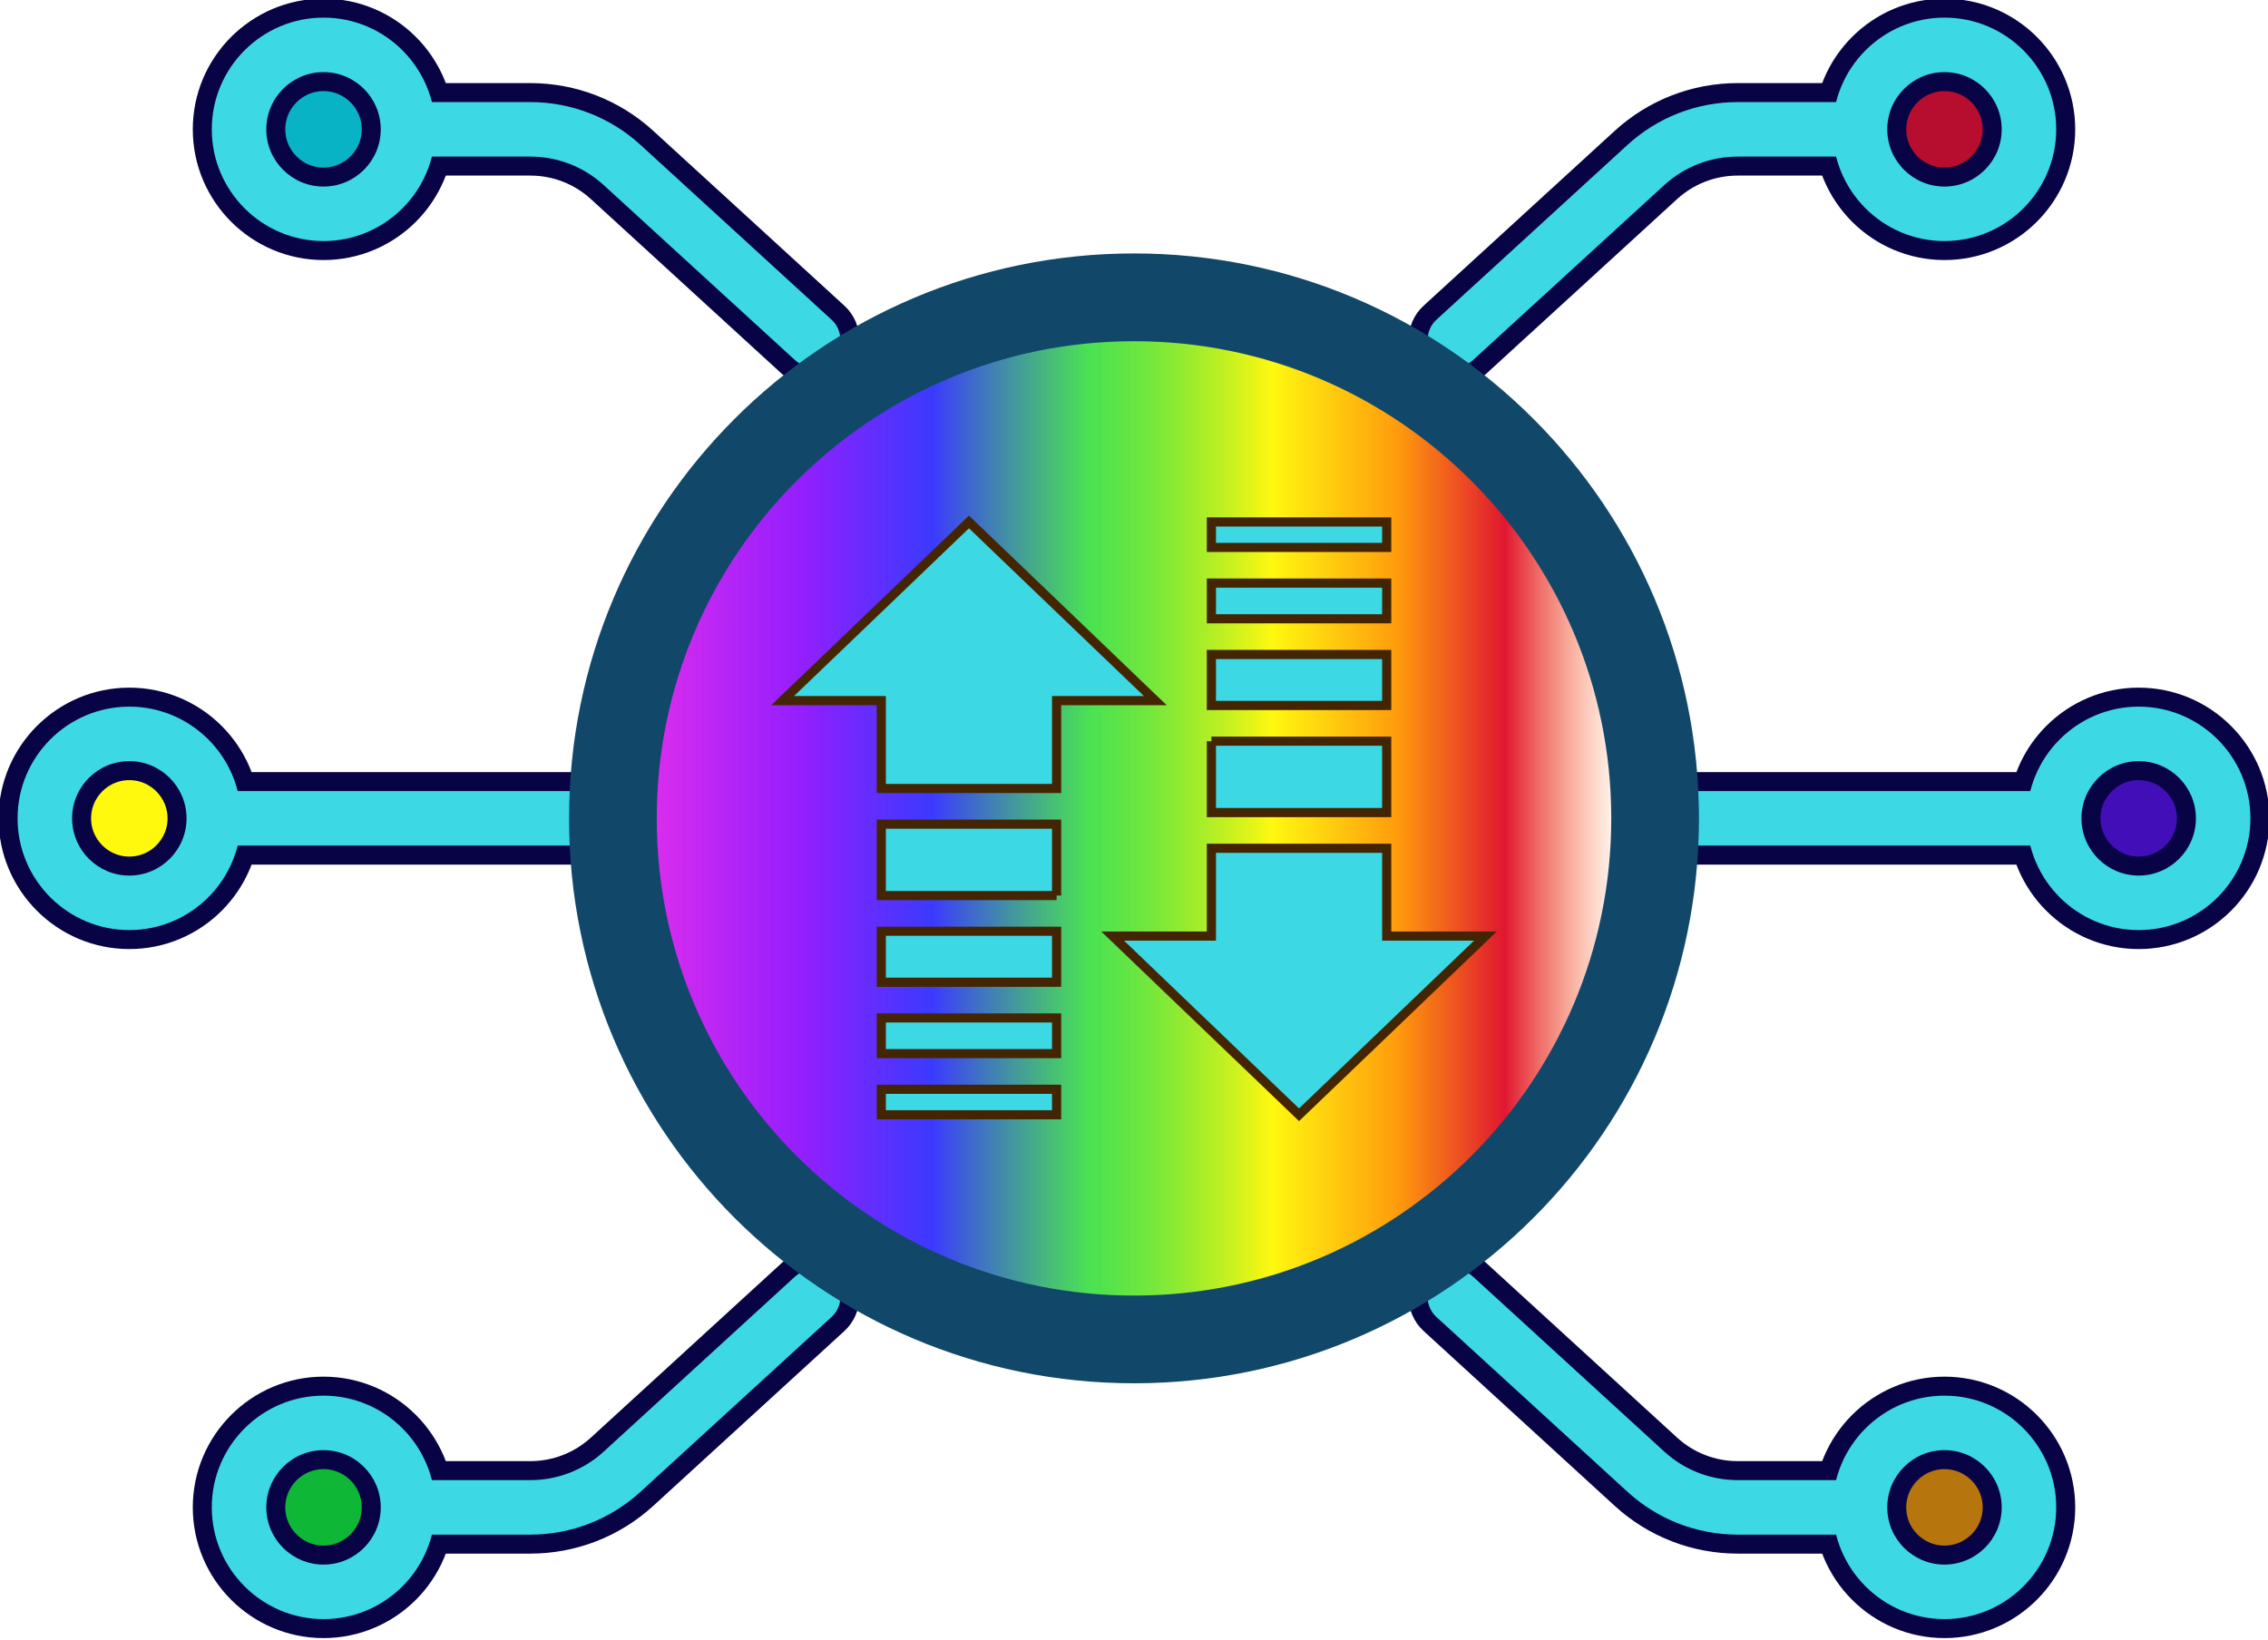
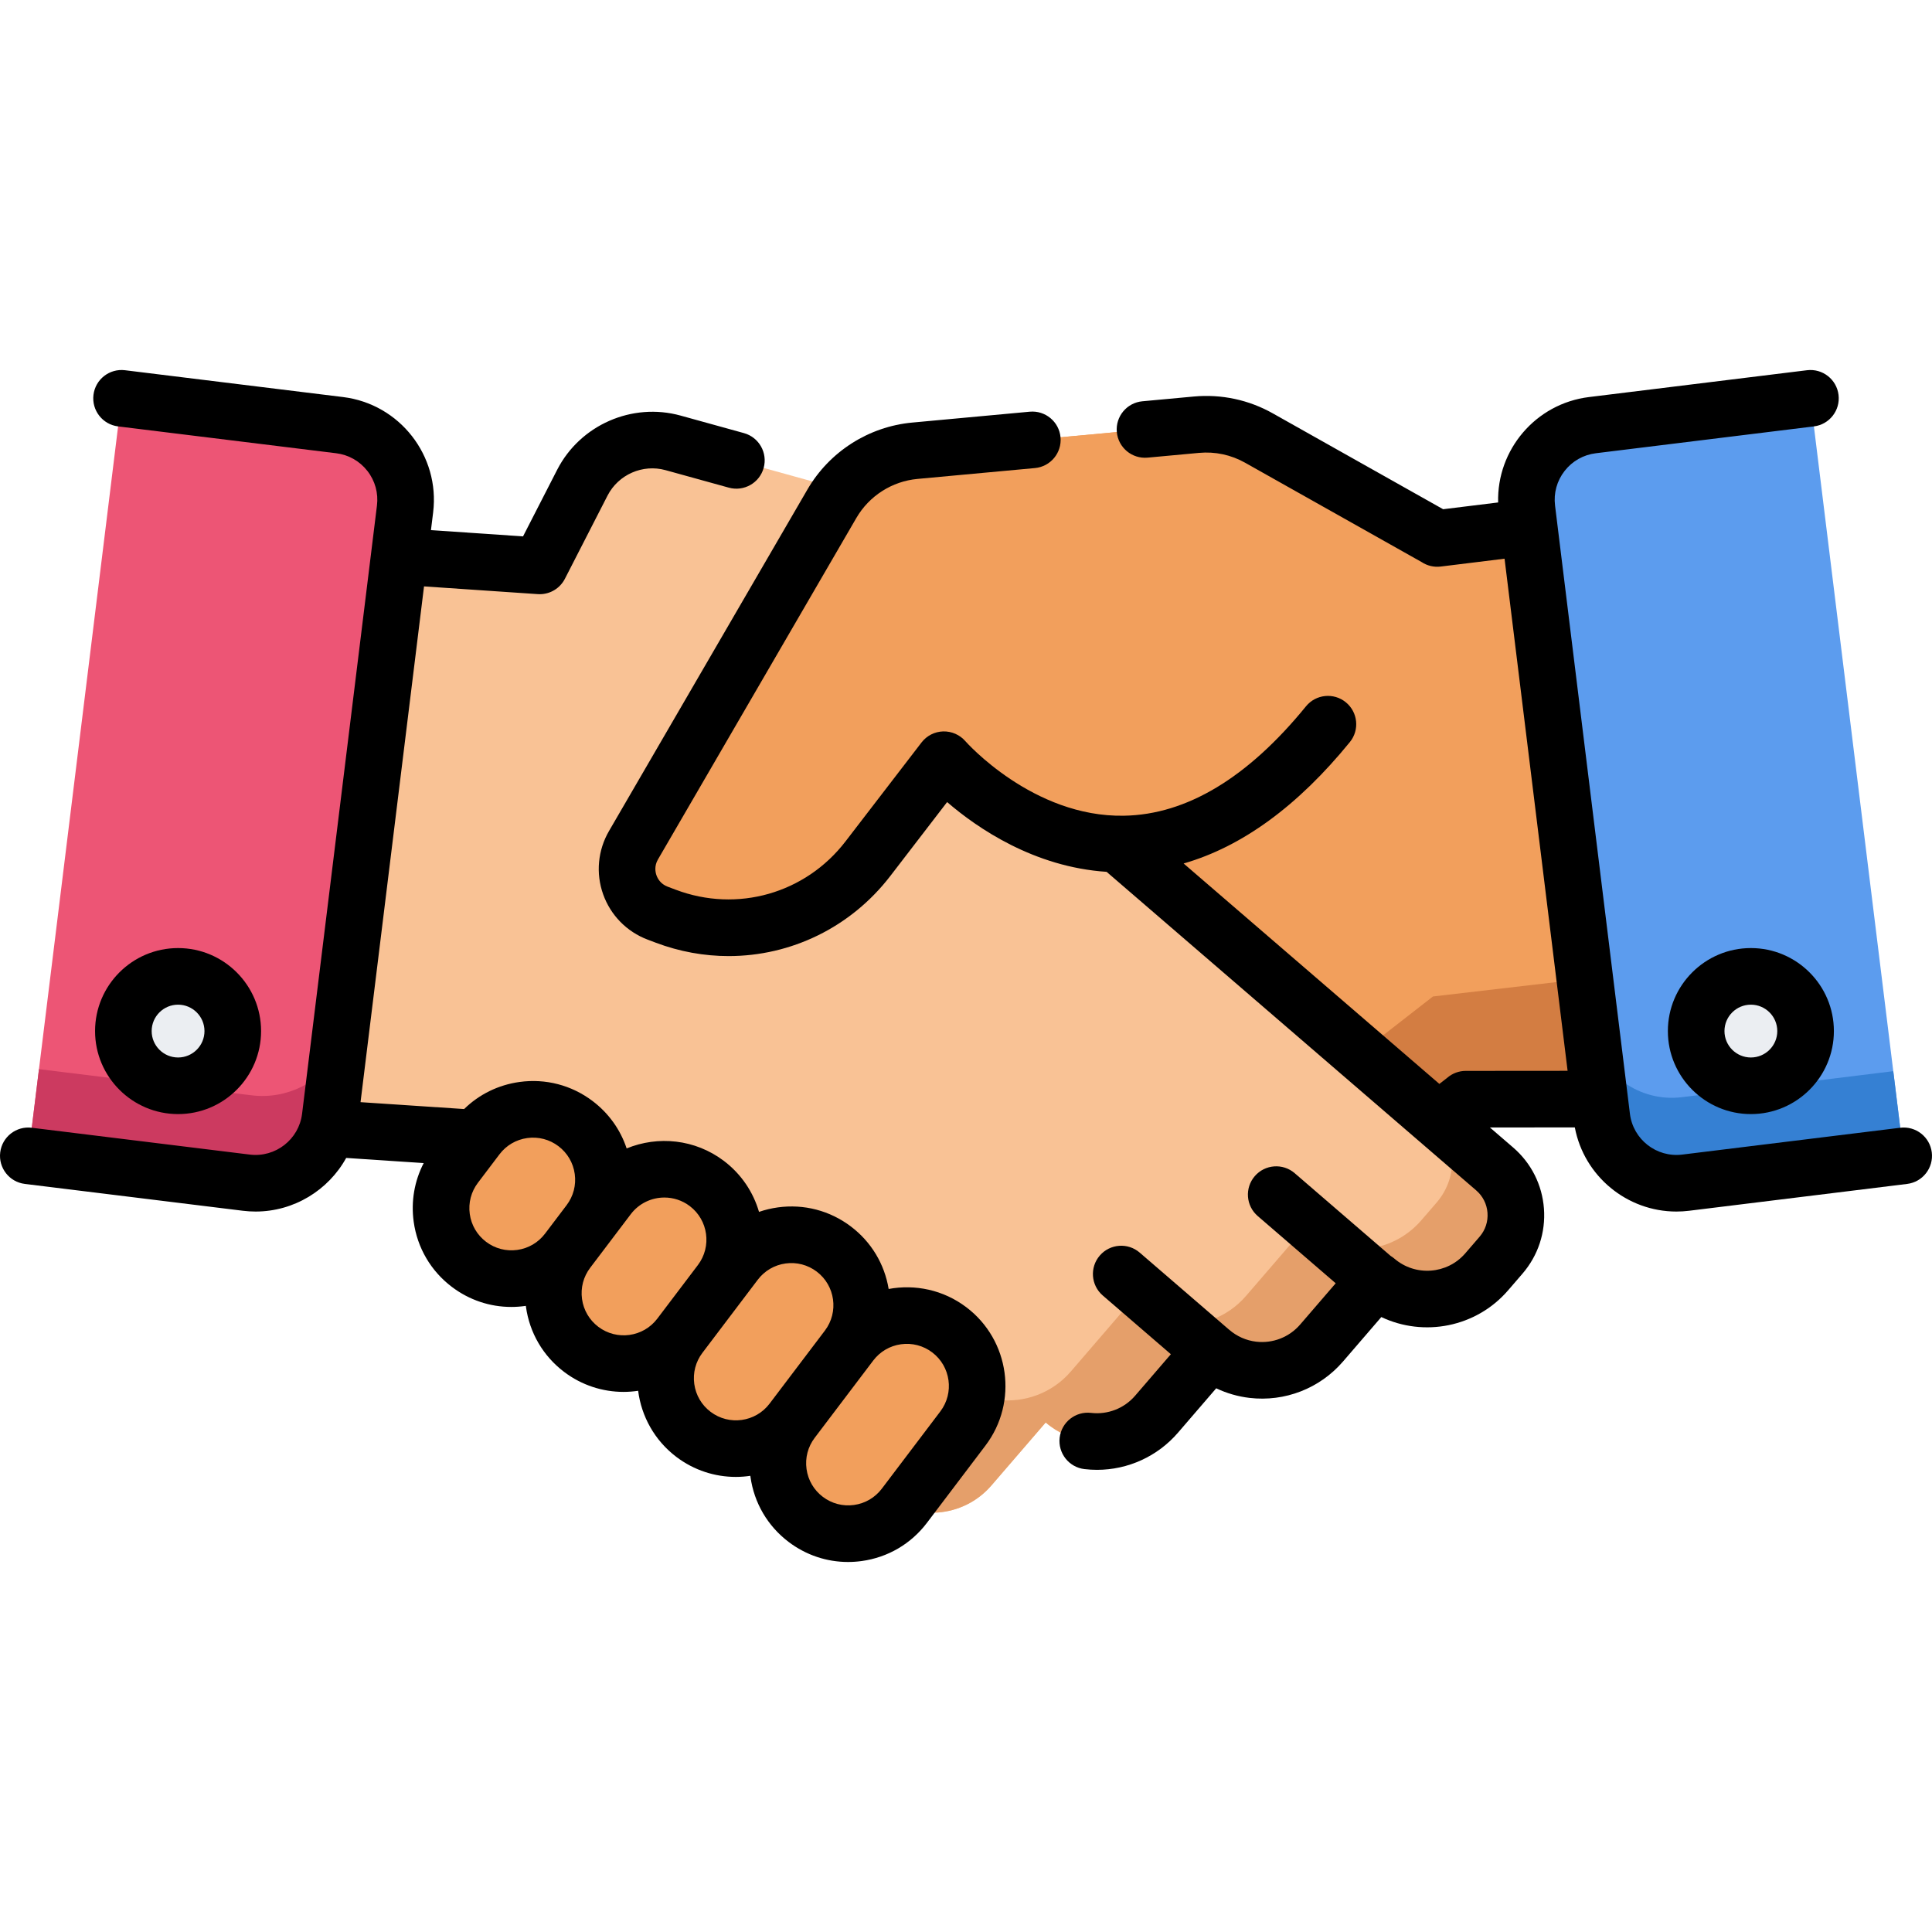
- <svg xmlns="http://www.w3.org/2000/svg" version="1.1" viewBox="365 580 1770 1280">
-   <defs>
-     <linearGradient id="rainbow">
-       <stop style="stop-color:#e72fec;stop-opacity:1" offset="0" id="stop2562" />
-       <stop style="stop-color:#8704fd;stop-opacity:0.894" offset="0.173" id="stop3175" />
-       <stop style="stop-color:#1614fe;stop-opacity:0.839" offset="0.304" id="stop2796" />
-       <stop style="stop-color:#00d60a;stop-opacity:0.706" offset="0.464" id="stop2798" />
-       <stop style="stop-color:#fff810;stop-opacity:1" offset="0.647" id="stop2864" />
-       <stop style="stop-color:#ff9c0a;stop-opacity:0.992" offset="0.772" id="stop2930" />
-       <stop style="stop-color:#e01730;stop-opacity:1" offset="0.882" id="stop2996" />
-       <stop style="stop-color:#fe6816;stop-opacity:0" offset="1" id="stop2564" />
-     </linearGradient>
-   </defs>
-   <g id="g8">
-     <circle style="fill:url(#rainbow);stroke:#FEF3E7;stroke-width:5;stroke-linejoin:round" id="center-fill" cx="1244" cy="1220" r="384.017">
-       <animateTransform attributeName="transform" attributeType="XML" type="rotate" values="0 1244 1220; 360 1244 1220" begin="click" dur="2.5s" repeatCount="indefinite" fill="freeze" />
-     </circle>
-     <circle style="fill:#0eb736;fill-opacity:1;stroke:#fef3e7;stroke-width:5.179;stroke-linejoin:round" id="path1812" cx="617.169" cy="-1755.726" r="61.738" transform="scale(1,-1)" />
-     <circle style="fill:#b7750e;fill-opacity:1;stroke:#fef3e7;stroke-width:5.179;stroke-linejoin:round" id="path1812-6" cx="1887.711" cy="-1756.434" r="61.738" transform="scale(1,-1)" />
-     <circle style="fill:#420eb7;fill-opacity:1;stroke:#fef3e7;stroke-width:5.179;stroke-linejoin:round" id="path1812-1" cx="2032.936" cy="-1222.304" r="61.738" transform="scale(1,-1)" />
-     <circle style="fill:#b70e2f;fill-opacity:1;stroke:#fef3e7;stroke-width:5.179;stroke-linejoin:round" id="path1812-15" cx="1882.45" cy="-681.114" r="61.738" transform="scale(1,-1)" />
-     <circle style="fill:#fff90d;fill-opacity:1;stroke:#fef3e7;stroke-width:5.179;stroke-linejoin:round" id="path1812-9" cx="465.301" cy="-1219.676" r="61.738" transform="scale(1,-1)" />
-     <circle style="fill:#08b3c5;fill-opacity:1;stroke:#fef3e7;stroke-width:5.179;stroke-linejoin:round" id="path1812-9-5" cx="625.078" cy="-674.719" r="61.738" transform="scale(1,-1)" />
-     <g id="g10" transform="scale(0.1)">
-       <g id="g3504-7" style="stroke:#080344;stroke-width:296.497;stroke-miterlimit:4;stroke-dasharray:none;stroke-opacity:1">
-         <path d="m 14791.5,8452.1 c 0,51.2 18.4,102.7 55.8,143.5 79.3,86.6 213.8,92.6 300.4,13.3 l 1490.4,-1364 c 157,-143.6 360.7,-222.7 573.6,-222.7 h 809.4 c 117.5,0 212.7,-95.3 212.7,-212.7 0,-117.4 -95.2,-212.7 -212.7,-212.7 h -809.4 c -319.4,0 -625.1,118.8 -860.6,334.4 l -1490.5,1364 c -45.9,41.9 -69.1,99.3 -69.1,156.9" style="fill:#3cd9e5;fill-opacity:1;fill-rule:nonzero;stroke:#080344;stroke-width:296.497;stroke-miterlimit:4;stroke-dasharray:none;stroke-opacity:1" id="path16-8" />
-         <path d="m 19271.8,6809.5 c 0,246.3 -200.4,446.7 -446.7,446.7 -246.2,0 -446.6,-200.4 -446.6,-446.7 0,-246.3 200.4,-446.6 446.6,-446.6 246.3,0 446.7,200.3 446.7,446.6 z m -1318.7,0 c 0,480.9 391.2,872 872,872 480.9,0 872.1,-391.1 872.1,-872 0,-480.8 -391.2,-872 -872.1,-872 -480.8,0 -872,391.2 -872,872" style="fill:#3cd9e5;fill-opacity:1;fill-rule:nonzero;stroke:#080344;stroke-width:296.497;stroke-miterlimit:4;stroke-dasharray:none;stroke-opacity:1" id="path18-5" />
+ <svg xmlns="http://www.w3.org/2000/svg" version="1.1" id="Capa_1" x="0px" y="0px" viewBox="0 0 512.002 512.002" style="enable-background:new 0 0 512.002 512.002;" xml:space="preserve" width="512" height="512">
+   <g>
+     <g>
+       <g>
+         <path style="fill:#F29F5C;" d="M418.258,245.351l-13.006-105.653l-24.372,3l0.01-0.017l-47.25-26.591     c-5.04-2.836-10.824-4.07-16.583-3.538l-74.606,6.9c-9.171,0.848-17.366,6.081-21.993,14.045l-52.584,90.508     c-3.883,6.683-0.835,15.254,6.396,17.985l2.151,0.812c4.138,1.563,8.391,2.468,12.642,2.822l-6.663,5.803l-13.33,11.614     l-37.913,32.34c-6.749,5.879-7.45,16.109-1.571,22.858l3.846,4.405c7.55,8.658,20.691,9.557,29.365,2.005l14.49,16.62     c4.711,5.41,11.613,7.803,18.244,6.987c3.985-0.49,7.873-2.142,11.12-4.982l14.474,16.621c4.728,5.424,11.629,7.801,18.26,6.985     c3.985-0.491,7.874-2.127,11.122-4.966l7.866,6.798c7.552,8.673,20.708,9.57,29.382,2.018l10.693-9.329l89.896-70.012     l0.097-0.089l35.468-0.035L418.258,245.351z" />
+         <path style="fill:#D37D42;" d="M379.731,264.081l-0.097,0.089l-89.896,70.012l-10.693,9.329     c-8.673,7.552-21.83,6.655-29.382-2.018l-7.866-6.798c-3.248,2.839-7.138,4.476-11.122,4.966     c-6.631,0.816-13.531-1.561-18.26-6.985l-14.474-16.621c-3.248,2.839-7.136,4.491-11.12,4.982     c-6.631,0.816-13.533-1.576-18.244-6.987l-14.49-16.62c-7.426,6.466-18.118,6.718-25.781,1.227     c-3.93,5.926-3.616,13.958,1.283,19.582l3.846,4.405c7.55,8.658,20.691,9.557,29.365,2.005l14.49,16.62     c4.711,5.41,11.613,7.803,18.244,6.987c3.985-0.49,7.872-2.142,11.12-4.982l14.474,16.622c4.728,5.424,11.629,7.801,18.26,6.985     c3.985-0.491,7.874-2.127,11.122-4.966l7.866,6.798c7.552,8.673,20.708,9.57,29.382,2.018l10.693-9.329l89.896-70.012     l0.097-0.089l35.468-0.035l-3.924-31.876L379.731,264.081z" />
      </g>
-       <g id="g3508-7" style="stroke:#080344;stroke-width:296.497;stroke-miterlimit:4;stroke-dasharray:none;stroke-opacity:1">
-         <path d="m 16488.6,12187.5 c 0,117.5 95.2,212.7 212.7,212.7 h 2835.5 c 117.4,0 212.7,-95.2 212.7,-212.7 0,-117.5 -95.3,-212.7 -212.7,-212.7 h -2835.5 c -117.5,0 -212.7,95.2 -212.7,212.7" style="fill:#3cd9e5;fill-opacity:1;fill-rule:nonzero;stroke:#080344;stroke-width:296.497;stroke-miterlimit:4;stroke-dasharray:none;stroke-opacity:1" id="path14-4" />
-         <path d="m 20787.4,12187.5 c 0,246.3 -200.3,446.6 -446.6,446.6 -246.3,0 -446.6,-200.3 -446.6,-446.6 0,-246.3 200.3,-446.6 446.6,-446.6 246.3,0 446.6,200.3 446.6,446.6 z m -1318.6,0 c 0,480.9 391.2,872 872,872 480.8,0 872,-391.1 872,-872 0,-480.9 -391.2,-872 -872,-872 -480.8,0 -872,391.1 -872,872" style="fill:#3cd9e5;fill-opacity:1;fill-rule:nonzero;stroke:#080344;stroke-width:296.497;stroke-miterlimit:4;stroke-dasharray:none;stroke-opacity:1" id="path24-1" />
+       <g>
+         <path style="fill:#F9C295;" d="M396.101,309.781l-48.165-41.53l-13.394-11.54l-9.584-8.254l-41.207-35.52l4.759-40.51     c1.61-13.701-7.015-26.528-20.311-30.207l-89.825-24.855c-9.504-2.63-19.549,1.78-24.045,10.557l-11.296,22.05l-48.488-3.291     l-12.42,105.724l-5.398,45.945l47.198,3.139l0.098,0.089l98.602,84.993l10.745,9.27c8.715,7.504,21.866,6.534,29.37-2.181     l14.38-16.686c3.263,2.821,7.162,4.436,11.15,4.905c6.635,0.78,13.523-1.636,18.221-7.086l14.382-16.701     c3.263,2.821,7.16,4.452,11.148,4.92c6.635,0.78,13.524-1.651,18.205-7.088l14.397-16.7c8.715,7.504,21.851,6.532,29.353-2.168     l3.822-4.427C403.64,325.848,402.882,315.622,396.101,309.781z" />
+         <path style="fill:#E59F6A;" d="M396.101,309.781l-14.671-12.65c4.768,6.323,4.67,15.318-0.711,21.564l-4.057,4.699     c-7.964,9.235-21.908,10.267-31.16,2.301l-15.284,17.728c-4.969,5.771-12.282,8.351-19.326,7.524     c-4.233-0.497-8.37-2.228-11.834-5.223l-15.268,17.73c-4.987,5.785-12.298,8.349-19.342,7.522     c-4.233-0.497-8.372-2.212-11.836-5.207l-15.266,17.714c-2.876,3.341-6.539,5.592-10.474,6.752l6.499,5.607     c8.715,7.504,21.866,6.534,29.37-2.181l14.38-16.686c3.263,2.821,7.162,4.436,11.15,4.905c6.635,0.779,13.523-1.636,18.221-7.086     l14.382-16.701c3.263,2.821,7.16,4.452,11.148,4.92c6.635,0.78,13.524-1.651,18.205-7.088l14.397-16.7     c8.715,7.504,21.851,6.532,29.353-2.168l3.822-4.427C403.64,325.848,402.882,315.622,396.101,309.781z" />
      </g>
-       <g id="g3504">
-         <path d="m 14791.5,8452.1 c 0,51.2 18.4,102.7 55.8,143.5 79.3,86.6 213.8,92.6 300.4,13.3 l 1490.4,-1364 c 157,-143.6 360.7,-222.7 573.6,-222.7 h 809.4 c 117.5,0 212.7,-95.3 212.7,-212.7 0,-117.4 -95.2,-212.7 -212.7,-212.7 h -809.4 c -319.4,0 -625.1,118.8 -860.6,334.4 l -1490.5,1364 c -45.9,41.9 -69.1,99.3 -69.1,156.9" style="fill:#3cd9e5;fill-opacity:1;fill-rule:nonzero;stroke:none" id="path16" />
-         <path d="m 19271.8,6809.5 c 0,246.3 -200.4,446.7 -446.7,446.7 -246.2,0 -446.6,-200.4 -446.6,-446.7 0,-246.3 200.4,-446.6 446.6,-446.6 246.3,0 446.7,200.3 446.7,446.6 z m -1318.7,0 c 0,480.9 391.2,872 872,872 480.9,0 872.1,-391.1 872.1,-872 0,-480.8 -391.2,-872 -872.1,-872 -480.8,0 -872,391.2 -872,872" style="fill:#3cd9e5;fill-opacity:1;fill-rule:nonzero;stroke:none" id="path18" />
+       <g>
+         <g>
+           <path style="fill:#F29F5C;" d="M126.385,301.383l-5.713,7.544c-6.221,8.215-4.605,19.918,3.61,26.14l0,0      c8.215,6.221,19.918,4.605,26.14-3.61l5.713-7.544c6.221-8.215,4.605-19.918-3.61-26.14l0,0      C144.31,291.552,132.606,293.168,126.385,301.383z" />
+           <path style="fill:#F29F5C;" d="M161.181,317.249l-10.759,14.207c-6.221,8.215-4.605,19.918,3.61,26.14l0,0      c8.215,6.221,19.918,4.605,26.14-3.61l10.759-14.207c6.221-8.215,4.605-19.918-3.61-26.14l0,0      C179.105,307.418,167.402,309.034,161.181,317.249z" />
+           <path style="fill:#F29F5C;" d="M194.834,334.624l-14.663,19.362c-6.221,8.215-4.605,19.918,3.61,26.14l0,0      c8.215,6.221,19.918,4.605,26.14-3.61l14.663-19.362c6.221-8.215,4.605-19.918-3.61-26.14l0,0      C212.759,324.793,201.056,326.409,194.834,334.624z" />
+           <path style="fill:#F29F5C;" d="M225.435,356.031l-15.514,20.485c-6.221,8.215-4.605,19.918,3.61,26.14l0,0      c8.215,6.221,19.918,4.605,26.14-3.61l15.514-20.485c6.221-8.215,4.605-19.918-3.61-26.14l0,0      C243.359,346.2,231.656,347.816,225.435,356.031z" />
+         </g>
      </g>
-       <g id="g3488-8" style="stroke:#080344;stroke-width:296.497;stroke-miterlimit:4;stroke-dasharray:none;stroke-opacity:1">
-         <path d="m 14791.5,15922.9 c 0,57.6 23.2,115 69.1,156.9 l 1490.5,1363.9 c 235.6,215.7 541.2,334.5 860.6,334.5 h 809.4 c 117.5,0 212.7,-95.3 212.7,-212.7 0,-117.5 -95.2,-212.7 -212.7,-212.7 h -809.4 c -212.8,0 -416.5,-79.1 -573.5,-222.8 l -1490.5,-1363.9 c -86.6,-79.4 -221.1,-73.4 -300.4,13.3 -37.4,40.8 -55.8,92.2 -55.8,143.5" style="fill:#3cd9e5;fill-opacity:1;fill-rule:nonzero;stroke:#080344;stroke-width:296.497;stroke-miterlimit:4;stroke-dasharray:none;stroke-opacity:1" id="path20-5" />
-         <path d="m 19271.8,17565.5 c 0,246.3 -200.4,446.6 -446.7,446.6 -246.2,0 -446.6,-200.3 -446.6,-446.6 0,-246.3 200.4,-446.7 446.6,-446.7 246.3,0 446.7,200.4 446.7,446.7 z m -1318.7,0 c 0,480.8 391.2,872 872,872 480.9,0 872.1,-391.2 872.1,-872 0,-480.9 -391.2,-872.1 -872.1,-872.1 -480.8,0 -872,391.2 -872,872.1" style="fill:#3cd9e5;fill-opacity:1;fill-rule:nonzero;stroke:#080344;stroke-width:296.497;stroke-miterlimit:4;stroke-dasharray:none;stroke-opacity:1" id="path22-9" />
+       <path style="fill:#F29F5C;" d="M380.89,142.681l-47.25-26.591c-5.04-2.836-10.824-4.07-16.583-3.538l-74.606,6.9    c-9.171,0.848-17.366,6.081-21.993,14.045l-52.584,90.508c-3.883,6.684-0.835,15.254,6.396,17.985l2.151,0.812    c19.275,7.28,41.043,1.085,53.596-15.252l20.147-26.22c0,0,48.429,56.073,101.749-9.41" />
+       <path style="fill:#5C9CEE;" d="M479.788,105.557l24.713,200.751l-57.788,7.114c-10.922,1.344-20.865-6.419-22.21-17.341    l-19.844-161.201c-1.344-10.922,6.419-20.865,17.341-22.21L479.788,105.557z" />
+       <path style="fill:#3580D3;" d="M445.747,290.767c-11.239,1.384-21.532-6.031-23.972-16.849l2.728,22.163    c1.344,10.922,11.288,18.685,22.21,17.341l57.788-7.114l-2.762-22.434L445.747,290.767z" />
+       <path style="fill:#ED5575;" d="M32.214,105.557L7.501,306.309l57.788,7.114c10.922,1.344,20.865-6.419,22.21-17.341    l19.844-161.201c1.344-10.922-6.419-20.865-17.341-22.21L32.214,105.557z" />
+       <path style="fill:#CC3A60;" d="M66.649,290.268l-56.32-6.933l-2.828,22.974l57.788,7.114c10.922,1.344,20.865-6.419,22.21-17.341    l2.096-17.028C84.982,286.754,76.132,291.436,66.649,290.268z" />
+       <g>
+         <circle style="fill:#EBEEF2;" cx="464.003" cy="273.247" r="14.498" />
+         <circle style="fill:#EBEEF2;" cx="47.191" cy="273.247" r="14.498" />
      </g>
-       <g id="g3508">
-         <path d="m 16488.6,12187.5 c 0,117.5 95.2,212.7 212.7,212.7 h 2835.5 c 117.4,0 212.7,-95.2 212.7,-212.7 0,-117.5 -95.3,-212.7 -212.7,-212.7 h -2835.5 c -117.5,0 -212.7,95.2 -212.7,212.7" style="fill:#3cd9e5;fill-opacity:1;fill-rule:nonzero;stroke:none" id="path14" />
-         <path d="m 20787.4,12187.5 c 0,246.3 -200.3,446.6 -446.6,446.6 -246.3,0 -446.6,-200.3 -446.6,-446.6 0,-246.3 200.3,-446.6 446.6,-446.6 246.3,0 446.6,200.3 446.6,446.6 z m -1318.6,0 c 0,480.9 391.2,872 872,872 480.8,0 872,-391.1 872,-872 0,-480.9 -391.2,-872 -872,-872 -480.8,0 -872,391.1 -872,872" style="fill:#3cd9e5;fill-opacity:1;fill-rule:nonzero;stroke:none" id="path24" />
-       </g>
-       <g id="g3500-7" style="stroke:#080344;stroke-width:296.497;stroke-miterlimit:4;stroke-dasharray:none;stroke-opacity:1">
-         <path d="m 10208.5,8452.1 c 0,51.2 -18.4,102.7 -55.8,143.5 -79.3,86.6 -213.78,92.6 -300.4,13.3 l -1490.45,-1364 c -156.99,-143.6 -360.64,-222.7 -573.52,-222.7 h -809.42 c -117.47,0 -212.7,-95.3 -212.7,-212.7 0,-117.4 95.23,-212.7 212.7,-212.7 h 809.42 c 319.41,0 625.07,118.8 860.61,334.4 l 1490.46,1364 c 45.9,41.9 69.1,99.3 69.1,156.9" style="fill:#3cd9e5;fill-opacity:1;fill-rule:nonzero;stroke:#080344;stroke-width:296.497;stroke-miterlimit:4;stroke-dasharray:none;stroke-opacity:1" id="path28-5" />
-         <path d="m 6174.86,6362.9 c 246.29,0 446.65,200.3 446.65,446.6 0,246.3 -200.36,446.7 -446.65,446.7 -246.3,0 -446.65,-200.4 -446.65,-446.7 0,-246.3 200.35,-446.6 446.65,-446.6 z m 0,-425.4 c -480.86,0 -872.04,391.2 -872.04,872 0,480.9 391.18,872 872.04,872 480.85,0 872.03,-391.1 872.03,-872 0,-480.8 -391.18,-872 -872.03,-872" style="fill:#3cd9e5;fill-opacity:1;fill-rule:nonzero;stroke:#080344;stroke-width:296.497;stroke-miterlimit:4;stroke-dasharray:none;stroke-opacity:1" id="path30-3" />
-       </g>
-       <g id="g3488">
-         <path d="m 14791.5,15922.9 c 0,57.6 23.2,115 69.1,156.9 l 1490.5,1363.9 c 235.6,215.7 541.2,334.5 860.6,334.5 h 809.4 c 117.5,0 212.7,-95.3 212.7,-212.7 0,-117.5 -95.2,-212.7 -212.7,-212.7 h -809.4 c -212.8,0 -416.5,-79.1 -573.5,-222.8 l -1490.5,-1363.9 c -86.6,-79.4 -221.1,-73.4 -300.4,13.3 -37.4,40.8 -55.8,92.2 -55.8,143.5" style="fill:#3cd9e5;fill-opacity:1;fill-rule:nonzero;stroke:none" id="path20" />
-         <path d="m 19271.8,17565.5 c 0,246.3 -200.4,446.6 -446.7,446.6 -246.2,0 -446.6,-200.3 -446.6,-446.6 0,-246.3 200.4,-446.7 446.6,-446.7 246.3,0 446.7,200.4 446.7,446.7 z m -1318.7,0 c 0,480.8 391.2,872 872,872 480.9,0 872.1,-391.2 872.1,-872 0,-480.9 -391.2,-872.1 -872.1,-872.1 -480.8,0 -872,391.2 -872,872.1" style="fill:#3cd9e5;fill-opacity:1;fill-rule:nonzero;stroke:none" id="path22" />
-       </g>
-       <g id="g3492-8" style="stroke:#080344;stroke-width:296.497;stroke-miterlimit:4;stroke-dasharray:none;stroke-opacity:1">
-         <path d="m 10208.5,15922.9 c 0,57.6 -23.2,115 -69.1,156.9 l -1490.46,1363.9 c -235.6,215.7 -541.26,334.5 -860.61,334.5 h -809.42 c -117.47,0 -212.7,-95.3 -212.7,-212.7 0,-117.5 95.23,-212.7 212.7,-212.7 h 809.42 c 212.81,0 416.47,-79.1 573.46,-222.8 L 9852.3,15766.1 c 86.62,-79.4 221.1,-73.4 300.4,13.3 37.4,40.8 55.8,92.2 55.8,143.5" style="fill:#3cd9e5;fill-opacity:1;fill-rule:nonzero;stroke:#080344;stroke-width:296.497;stroke-miterlimit:4;stroke-dasharray:none;stroke-opacity:1" id="path32-8" />
-         <path d="m 6174.86,17118.8 c 246.29,0 446.65,200.4 446.65,446.7 0,246.3 -200.36,446.6 -446.65,446.6 -246.3,0 -446.65,-200.3 -446.65,-446.6 0,-246.3 200.35,-446.7 446.65,-446.7 z m 0,-425.4 c -480.86,0 -872.04,391.2 -872.04,872.1 0,480.8 391.18,872 872.04,872 480.85,0 872.03,-391.2 872.03,-872 0,-480.9 -391.18,-872.1 -872.03,-872.1" style="fill:#3cd9e5;fill-opacity:1;fill-rule:nonzero;stroke:#080344;stroke-width:296.497;stroke-miterlimit:4;stroke-dasharray:none;stroke-opacity:1" id="path34-3" />
-       </g>
-       <g id="g3500">
-         <path d="m 10208.5,8452.1 c 0,51.2 -18.4,102.7 -55.8,143.5 -79.3,86.6 -213.78,92.6 -300.4,13.3 l -1490.45,-1364 c -156.99,-143.6 -360.64,-222.7 -573.52,-222.7 h -809.42 c -117.47,0 -212.7,-95.3 -212.7,-212.7 0,-117.4 95.23,-212.7 212.7,-212.7 h 809.42 c 319.41,0 625.07,118.8 860.61,334.4 l 1490.46,1364 c 45.9,41.9 69.1,99.3 69.1,156.9" style="fill:#3cd9e5;fill-opacity:1;fill-rule:nonzero;stroke:none" id="path28" />
-         <path d="m 6174.86,6362.9 c 246.29,0 446.65,200.3 446.65,446.6 0,246.3 -200.36,446.7 -446.65,446.7 -246.3,0 -446.65,-200.4 -446.65,-446.7 0,-246.3 200.35,-446.6 446.65,-446.6 z m 0,-425.4 c -480.86,0 -872.04,391.2 -872.04,872 0,480.9 391.18,872 872.04,872 480.85,0 872.03,-391.1 872.03,-872 0,-480.8 -391.18,-872 -872.03,-872" style="fill:#3cd9e5;fill-opacity:1;fill-rule:nonzero;stroke:none" id="path30" />
-       </g>
-       <g id="g3496-1" style="stroke:#080344;stroke-width:296.497;stroke-miterlimit:4;stroke-dasharray:none;stroke-opacity:1">
-         <path d="m 8511.44,12187.5 c 0,117.5 -95.23,212.7 -212.69,212.7 H 5463.23 c -117.47,0 -212.69,-95.2 -212.69,-212.7 0,-117.5 95.22,-212.7 212.69,-212.7 h 2835.52 c 117.46,0 212.69,95.2 212.69,212.7" style="fill:#3cd9e5;fill-opacity:1;fill-rule:nonzero;stroke:#080344;stroke-width:296.497;stroke-miterlimit:4;stroke-dasharray:none;stroke-opacity:1" id="path26-8" />
-         <path d="m 4659.18,11740.9 c 246.29,0 446.64,200.3 446.64,446.6 0,246.3 -200.35,446.6 -446.64,446.6 -246.29,0 -446.59,-200.3 -446.59,-446.6 0,-246.3 200.3,-446.6 446.59,-446.6 z m 0,-425.4 c -480.79,0 -871.97,391.1 -871.97,872 0,480.9 391.18,872 871.97,872 480.85,0 872.04,-391.1 872.04,-872 0,-480.9 -391.19,-872 -872.04,-872" style="fill:#3cd9e5;fill-opacity:1;fill-rule:nonzero;stroke:#080344;stroke-width:296.497;stroke-miterlimit:4;stroke-dasharray:none;stroke-opacity:1" id="path36-9" />
-       </g>
-       <g id="g3492">
-         <path d="m 10208.5,15922.9 c 0,57.6 -23.2,115 -69.1,156.9 l -1490.46,1363.9 c -235.6,215.7 -541.26,334.5 -860.61,334.5 h -809.42 c -117.47,0 -212.7,-95.3 -212.7,-212.7 0,-117.5 95.23,-212.7 212.7,-212.7 h 809.42 c 212.81,0 416.47,-79.1 573.46,-222.8 L 9852.3,15766.1 c 86.62,-79.4 221.1,-73.4 300.4,13.3 37.4,40.8 55.8,92.2 55.8,143.5" style="fill:#3cd9e5;fill-opacity:1;fill-rule:nonzero;stroke:none" id="path32" />
-         <path d="m 6174.86,17118.8 c 246.29,0 446.65,200.4 446.65,446.7 0,246.3 -200.36,446.6 -446.65,446.6 -246.3,0 -446.65,-200.3 -446.65,-446.6 0,-246.3 200.35,-446.7 446.65,-446.7 z m 0,-425.4 c -480.86,0 -872.04,391.2 -872.04,872.1 0,480.8 391.18,872 872.04,872 480.85,0 872.03,-391.2 872.03,-872 0,-480.9 -391.18,-872.1 -872.03,-872.1" style="fill:#3cd9e5;fill-opacity:1;fill-rule:nonzero;stroke:none" id="path34" />
-       </g>
-       <g id="g3496">
-         <path d="m 8511.44,12187.5 c 0,117.5 -95.23,212.7 -212.69,212.7 H 5463.23 c -117.47,0 -212.69,-95.2 -212.69,-212.7 0,-117.5 95.22,-212.7 212.69,-212.7 h 2835.52 c 117.46,0 212.69,95.2 212.69,212.7" style="fill:#3cd9e5;fill-opacity:1;fill-rule:nonzero;stroke:none" id="path26" />
-         <path d="m 4659.18,11740.9 c 246.29,0 446.64,200.3 446.64,446.6 0,246.3 -200.35,446.6 -446.64,446.6 -246.29,0 -446.59,-200.3 -446.59,-446.6 0,-246.3 200.3,-446.6 446.59,-446.6 z m 0,-425.4 c -480.79,0 -871.97,391.1 -871.97,872 0,480.9 391.18,872 871.97,872 480.85,0 872.04,-391.1 872.04,-872 0,-480.9 -391.19,-872 -872.04,-872" style="fill:#3cd9e5;fill-opacity:1;fill-rule:nonzero;stroke:none" id="path36" />
-       </g>
-       <path d="m 11212,9873.9 1454.4,1394.7 H 11896 v 685.5 h -1368.1 v -685.5 h -770.38 z m 684,3592.7 h -1368.1 v -398 H 11896 Z m 0,1034.5 h -1368.1 v -199 H 11896 Z m 0,-477.2 h -1368.1 v -278.6 H 11896 Z m 0,-1233.9 h -1368.1 v -557.3 H 11896 v 557.3" style="fill:#3cd9e5;fill-opacity:1;fill-rule:nonzero;stroke:#442503;stroke-width:71.498;stroke-miterlimit:4;stroke-dasharray:none;stroke-opacity:1" id="path38" />
-       <path d="m 13788,14501.1 -1454.4,-1394.7 h 770.4 v -685.5 h 1368.1 v 685.5 h 770.4 z m -684,-3592.7 h 1368.1 v 398 H 13104 Z m 0,-1034.5 h 1368.1 v 199 H 13104 Z m 0,477.2 h 1368.1 v 278.7 H 13104 Z m 0,1234 h 1368.1 v 557.2 H 13104 v -557.2" style="fill:#3cd9e5;fill-opacity:1;fill-rule:nonzero;stroke:#442503;stroke-width:71.498;stroke-miterlimit:4;stroke-dasharray:none;stroke-opacity:1" id="path40" />
-       <path d="m 12500,8463.2 c -2057,0 -3724.59,1667.6 -3724.59,3724.6 0,2057 1667.59,3724.6 3724.59,3724.6 2057,0 3724.6,-1667.6 3724.6,-3724.6 0,-2057 -1667.6,-3724.6 -3724.6,-3724.6 z m 0,8133.7 c -2435.1,0 -4409.12,-1974 -4409.12,-4409.1 0,-2435.1 1974.02,-4409.7 4409.12,-4409.7 2435.1,0 4409.1,1974.6 4409.1,4409.7 0,2435.1 -1974,4409.1 -4409.1,4409.1" style="fill:#114869;fill-opacity:1;fill-rule:nonzero;stroke:none" id="path42" />
+     </g>
+     <g>
+       <path d="M256.102,346.442c-6.105-4.624-13.603-6.152-20.597-4.848c-1.099-6.627-4.627-12.487-10.003-16.559    c-5.571-4.219-12.449-6.015-19.372-5.06c-1.715,0.237-3.381,0.637-4.983,1.188c-1.518-5.205-4.655-9.985-9.3-13.503    c-7.651-5.795-17.487-6.722-25.779-3.312c-1.651-4.969-4.752-9.325-9.016-12.555c-5.57-4.219-12.452-6.014-19.372-5.06    c-5.613,0.775-10.707,3.285-14.683,7.176l-27.452-1.825l16.826-136.683l30.15,2.049c0.171,0.011,0.341,0.017,0.51,0.017    c2.798,0,5.383-1.564,6.672-4.08l11.299-22.047c2.863-5.581,9.326-8.418,15.369-6.745l16.78,4.64    c3.989,1.101,8.123-1.238,9.228-5.23c1.104-3.992-1.238-8.124-5.23-9.228l-16.777-4.639c-12.86-3.56-26.62,2.476-32.715,14.357    l-9.047,17.653l-24.402-1.658l0.578-4.696c1.848-15.009-8.859-28.722-23.868-30.57L33.13,98.114    c-4.118-0.504-7.854,2.417-8.36,6.527c-0.506,4.111,2.417,7.854,6.527,8.36l57.788,7.114c3.294,0.405,6.233,2.069,8.275,4.685    c2.042,2.616,2.944,5.871,2.538,9.165l-19.844,161.2c-0.837,6.799-7.051,11.646-13.85,10.814l-57.788-7.114    c-4.116-0.502-7.854,2.416-8.36,6.527c-0.506,4.111,2.417,7.854,6.527,8.36l57.788,7.114c1.132,0.139,2.257,0.207,3.37,0.207    c10.13,0,19.269-5.628,24.004-14.207l20.537,1.365c-2.455,4.752-3.396,10.131-2.65,15.538c0.956,6.921,4.55,13.057,10.12,17.275    c4.593,3.479,10.075,5.31,15.739,5.31c1.205,0,2.418-0.083,3.633-0.25c0.078-0.011,0.154-0.026,0.231-0.038    c0.01,0.078,0.016,0.155,0.026,0.233c0.956,6.921,4.55,13.057,10.12,17.275c4.715,3.57,10.259,5.295,15.762,5.295    c1.29,0,2.577-0.105,3.851-0.293c0.864,6.728,4.315,13.119,10.137,17.528c4.715,3.571,10.259,5.295,15.762,5.295    c1.286,0,2.569-0.104,3.839-0.291c0.011,0.083,0.017,0.167,0.028,0.25c0.956,6.921,4.55,13.057,10.121,17.275    c4.593,3.478,10.075,5.31,15.738,5.31c1.206,0,2.419-0.083,3.633-0.25c6.922-0.956,13.057-4.55,17.275-10.12l15.514-20.485    C269.871,371.59,267.601,355.15,256.102,346.442z M137.073,331.246c-2.951,0.408-5.887-0.359-8.263-2.159    c-2.376-1.799-3.909-4.417-4.317-7.369c-0.408-2.953,0.359-5.887,2.159-8.264l5.713-7.544c1.799-2.376,4.417-3.909,7.369-4.317    c2.953-0.405,5.887,0.359,8.264,2.159c2.376,1.799,3.909,4.417,4.317,7.369c0.408,2.952-0.359,5.886-2.158,8.263l-5.714,7.544    C142.643,329.304,140.026,330.838,137.073,331.246z M158.559,351.617c-2.376-1.799-3.909-4.417-4.317-7.369    c-0.408-2.953,0.359-5.887,2.159-8.264l5.713-7.543c0,0,0.001-0.001,0.001-0.002l5.045-6.662c2.192-2.894,5.531-4.417,8.909-4.417    c2.347,0,4.712,0.736,6.723,2.259c4.905,3.715,5.874,10.727,2.159,15.633l-10.759,14.207    C170.477,354.364,163.464,355.332,158.559,351.617z M188.309,374.147c-2.376-1.799-3.909-4.417-4.317-7.37    c-0.408-2.951,0.358-5.885,2.156-8.26c0.001-0.001,0.001-0.002,0.002-0.003l10.759-14.208c0,0,0,0,0,0l3.904-5.155    c1.799-2.376,4.417-3.909,7.37-4.317c2.954-0.406,5.887,0.359,8.264,2.159c4.903,3.713,5.872,10.722,2.162,15.627l-14.667,19.367    c-0.001,0.001-0.002,0.002-0.002,0.003C200.224,376.893,193.215,377.862,188.309,374.147z M249.205,374.033l-15.514,20.485    c-1.799,2.376-4.417,3.909-7.369,4.317c-2.955,0.407-5.888-0.359-8.264-2.158s-3.909-4.417-4.317-7.369    c-0.408-2.953,0.359-5.887,2.159-8.264l14.664-19.362c0.003-0.003,0.005-0.007,0.008-0.01l0.843-1.113    c1.799-2.376,4.417-3.909,7.37-4.317c2.953-0.405,5.887,0.359,8.264,2.159C251.951,362.114,252.92,369.128,249.205,374.033z" />
+       <path d="M511.945,305.392c-0.506-4.11-4.245-7.029-8.36-6.527l-57.787,7.114c-6.809,0.837-13.013-4.015-13.85-10.814l-0.592-4.811    v0l-0.137-1.114l-19.114-155.275c-0.406-3.294,0.496-6.548,2.538-9.165c2.042-2.616,4.981-4.28,8.275-4.685l57.788-7.114    c4.111-0.506,7.033-4.249,6.527-8.36c-0.506-4.11-4.245-7.029-8.36-6.527l-57.788,7.114    c-14.123,1.739-24.433,13.984-24.062,27.929l-14.573,1.794l-45.126-25.395c-6.39-3.6-13.634-5.146-20.949-4.474    c-0.015,0.001-0.03,0.005-0.045,0.006l-13.583,1.256c-4.125,0.381-7.159,4.034-6.777,8.159c0.381,4.124,4.028,7.153,8.159,6.777    l13.621-1.26c4.262-0.394,8.486,0.508,12.214,2.606l46.787,26.33c1.464,0.966,3.246,1.408,5.048,1.187l16.926-2.083    l12.415,100.843l4.293,34.874l-26.997,0.022c-1.8,0.001-3.538,0.65-4.897,1.825l-2.089,1.626l-67.778-58.416    c15.489-4.453,30.254-15.224,44.059-32.177c2.615-3.212,2.132-7.936-1.08-10.552c-3.212-2.615-7.937-2.132-10.552,1.08    c-15.43,18.95-31.654,28.704-48.222,28.99c-24.137,0.454-41.872-19.56-42.035-19.747c-1.475-1.706-3.637-2.65-5.891-2.595    c-2.254,0.064-4.359,1.14-5.733,2.927l-20.147,26.22c-10.615,13.816-28.698,18.964-44.999,12.806l-2.151-0.813    c-1.889-0.714-2.659-2.19-2.949-3.007s-0.626-2.448,0.388-4.194l52.584-90.507c3.401-5.854,9.457-9.721,16.199-10.345    l31.133-2.879c4.125-0.382,7.159-4.035,6.777-8.159c-0.382-4.124-4.035-7.157-8.159-6.777l-31.133,2.879    c-11.565,1.07-21.953,7.704-27.788,17.746l-52.584,90.507c-2.96,5.096-3.526,11.203-1.551,16.756    c1.975,5.553,6.27,9.931,11.782,12.013l2.151,0.813c6.344,2.396,12.881,3.553,19.331,3.553    c16.453-0.001,32.323-7.535,42.863-21.252l15.031-19.562c8.055,6.942,23.082,17.224,42.264,18.487l97.945,84.416    c1.761,1.517,2.826,3.629,2.998,5.947s-0.568,4.565-2.083,6.324l-3.817,4.427c-4.795,5.554-13.224,6.171-18.788,1.378    c-0.311-0.268-0.642-0.498-0.981-0.706l-25.426-21.924c-3.135-2.704-7.872-2.354-10.578,0.783    c-2.705,3.137-2.354,7.873,0.783,10.578l20.662,17.816l-9.425,10.938c-2.896,3.359-7.254,5.056-11.653,4.539    c-2.633-0.31-5.098-1.399-7.128-3.15c-0.036-0.031-0.075-0.057-0.111-0.087l-23.625-20.37c-3.137-2.704-7.872-2.354-10.578,0.783    c-2.705,3.137-2.354,7.873,0.783,10.578l18.054,15.567l-9.481,11.011c-2.897,3.36-7.265,5.057-11.665,4.539    c-4.115-0.486-7.841,2.46-8.324,6.573c-0.483,4.114,2.459,7.841,6.573,8.324c1.111,0.13,2.219,0.195,3.323,0.195    c8.19,0,16.029-3.547,21.457-9.84l10.136-11.771c2.769,1.32,5.746,2.183,8.834,2.546c9.36,1.1,18.613-2.505,24.767-9.643    l10.153-11.783c11.228,5.326,25.096,2.771,33.596-7.076l3.822-4.433c4.132-4.797,6.149-10.916,5.68-17.229    c-0.469-6.314-3.37-12.067-8.164-16.196l-6.156-5.305l22.501-0.019c2.459,12.96,13.864,22.299,26.915,22.299    c1.112,0,2.239-0.068,3.37-0.207l57.788-7.114C509.528,313.246,512.451,309.504,511.945,305.392z" />
+       <path d="M464.003,251.249c-12.13,0-21.999,9.868-21.999,21.998s9.869,21.999,21.999,21.999s21.998-9.869,21.998-21.999    S476.133,251.249,464.003,251.249z M464.003,280.246c-3.859,0-6.999-3.14-6.999-6.999s3.14-6.998,6.999-6.998    s6.998,3.139,6.998,6.998S467.862,280.246,464.003,280.246z" />
+       <path d="M69.189,273.247c0-12.13-9.868-21.998-21.998-21.998s-21.998,9.868-21.998,21.998s9.868,21.999,21.998,21.999    S69.189,285.377,69.189,273.247z M40.193,273.247c0-3.859,3.139-6.998,6.998-6.998s6.998,3.139,6.998,6.998    s-3.139,6.999-6.998,6.999S40.193,277.106,40.193,273.247z" />
    </g>
  </g>
</svg>
